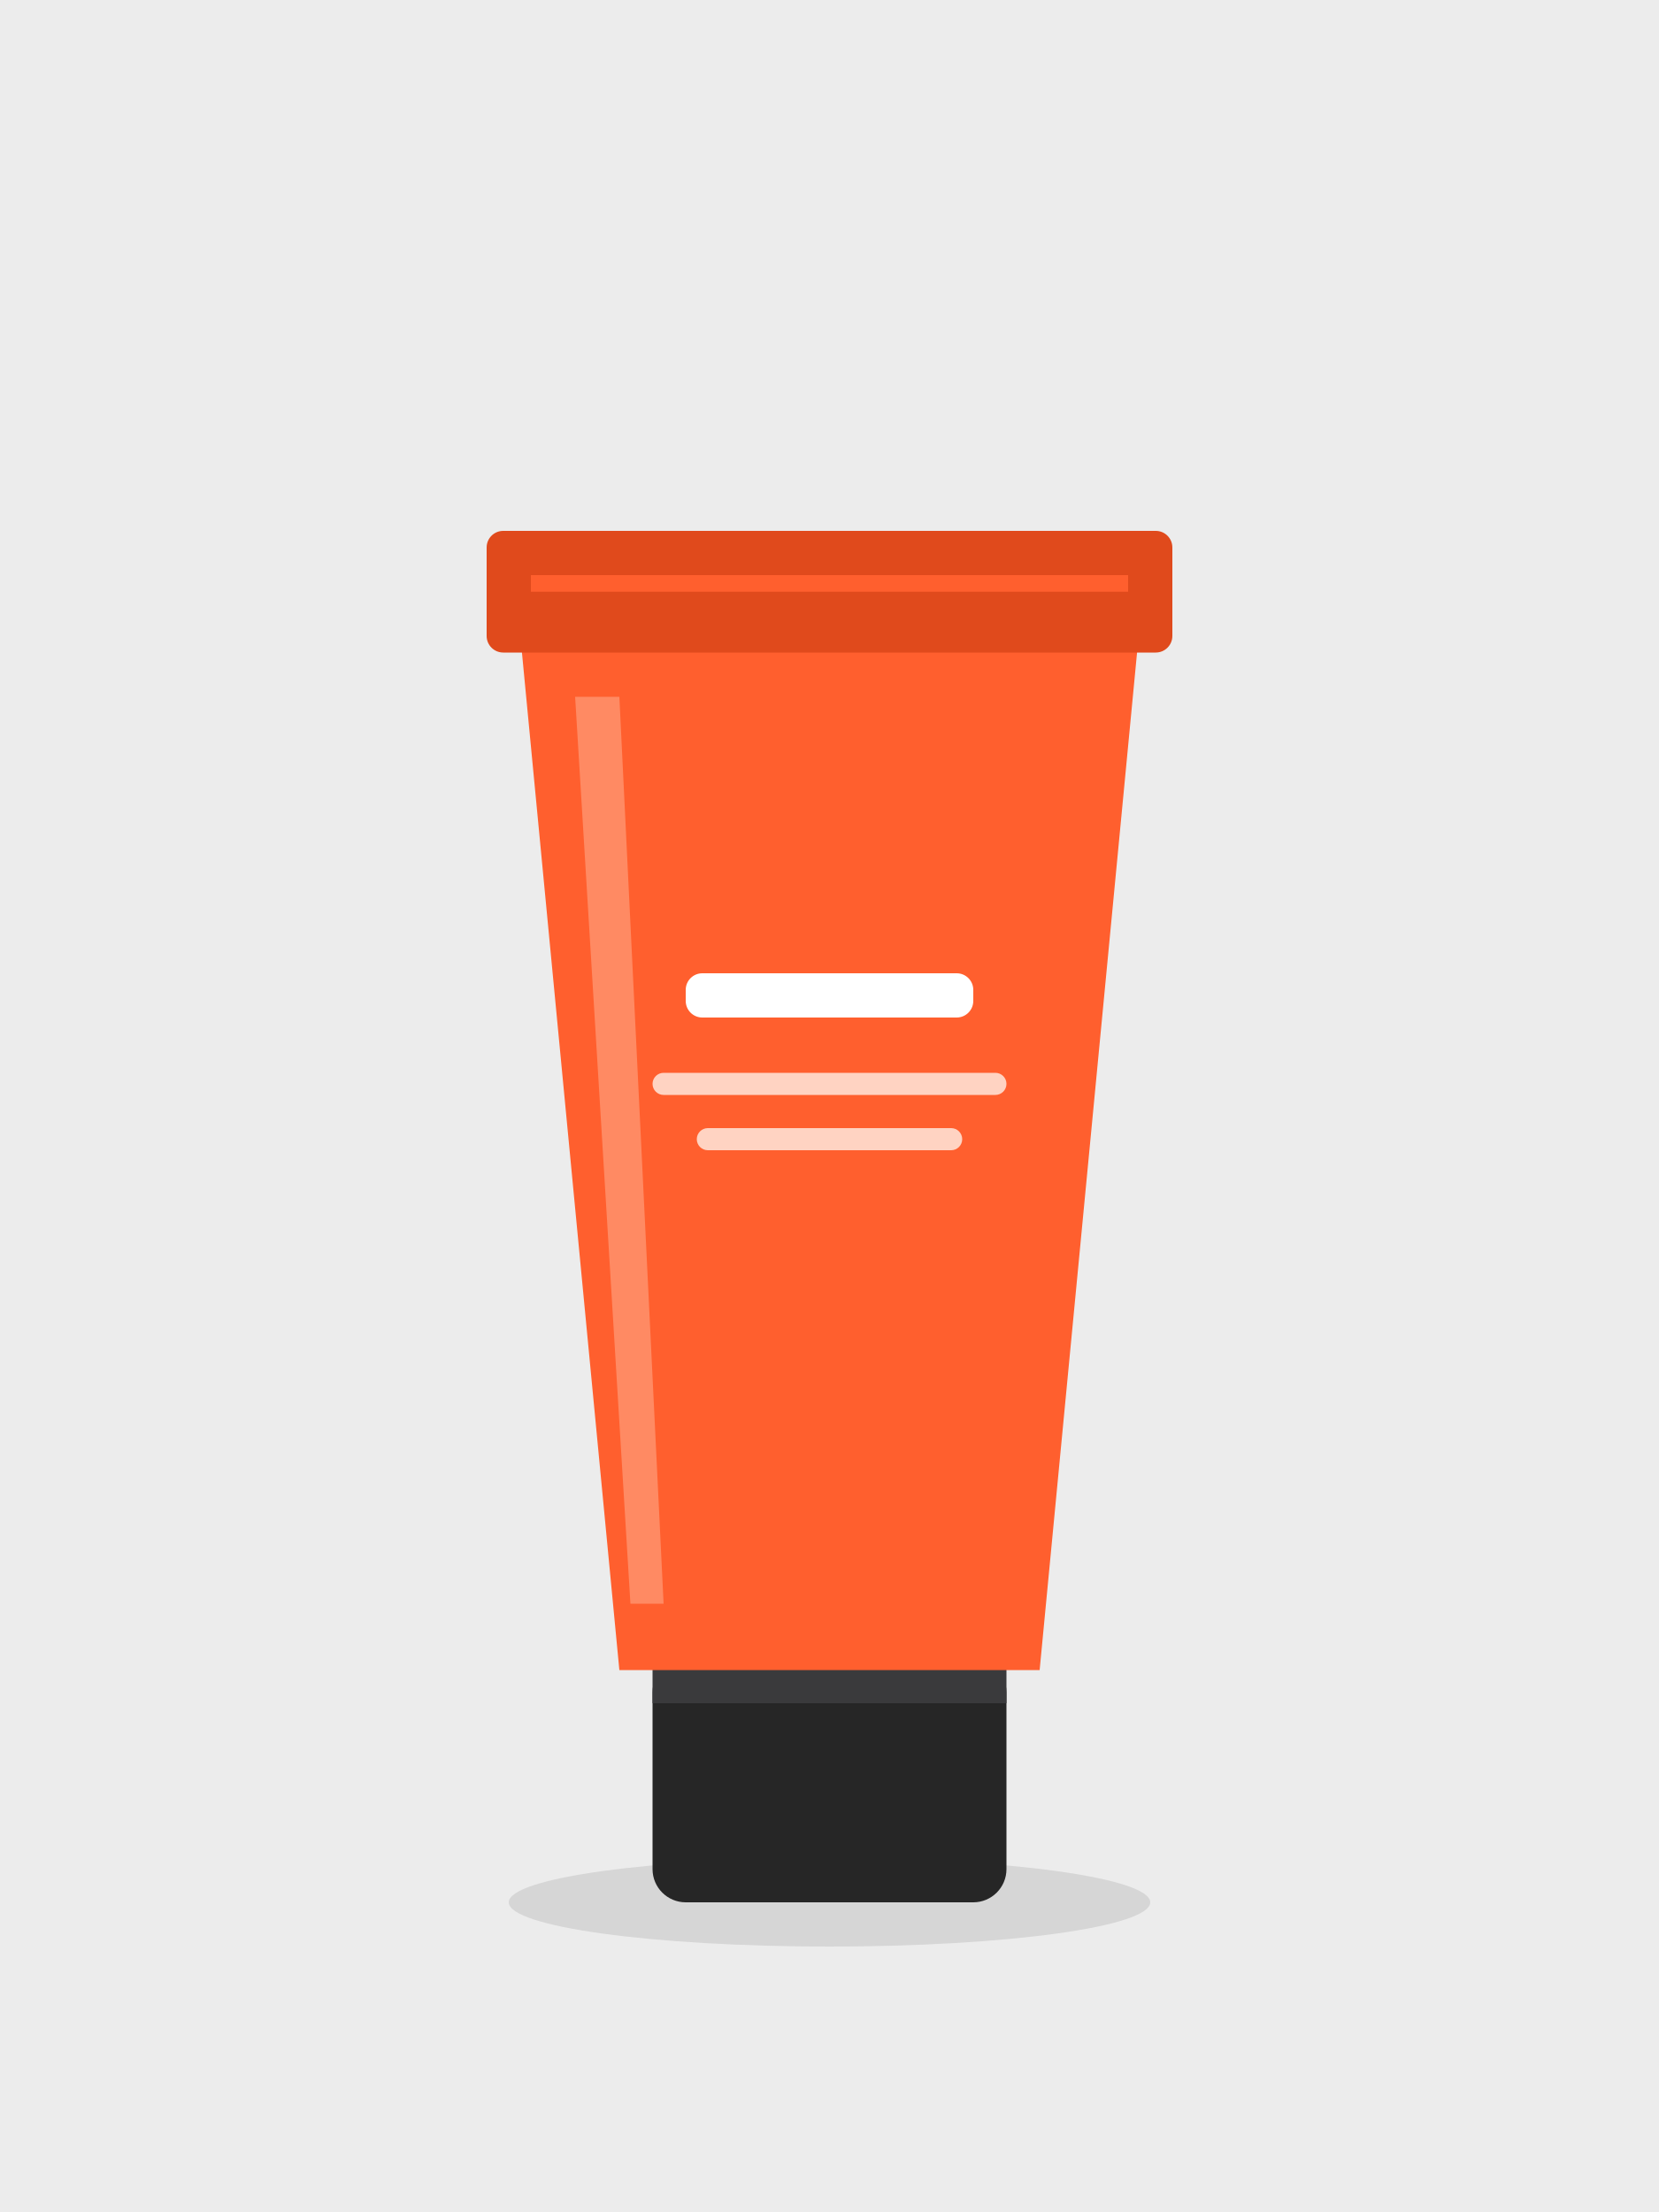
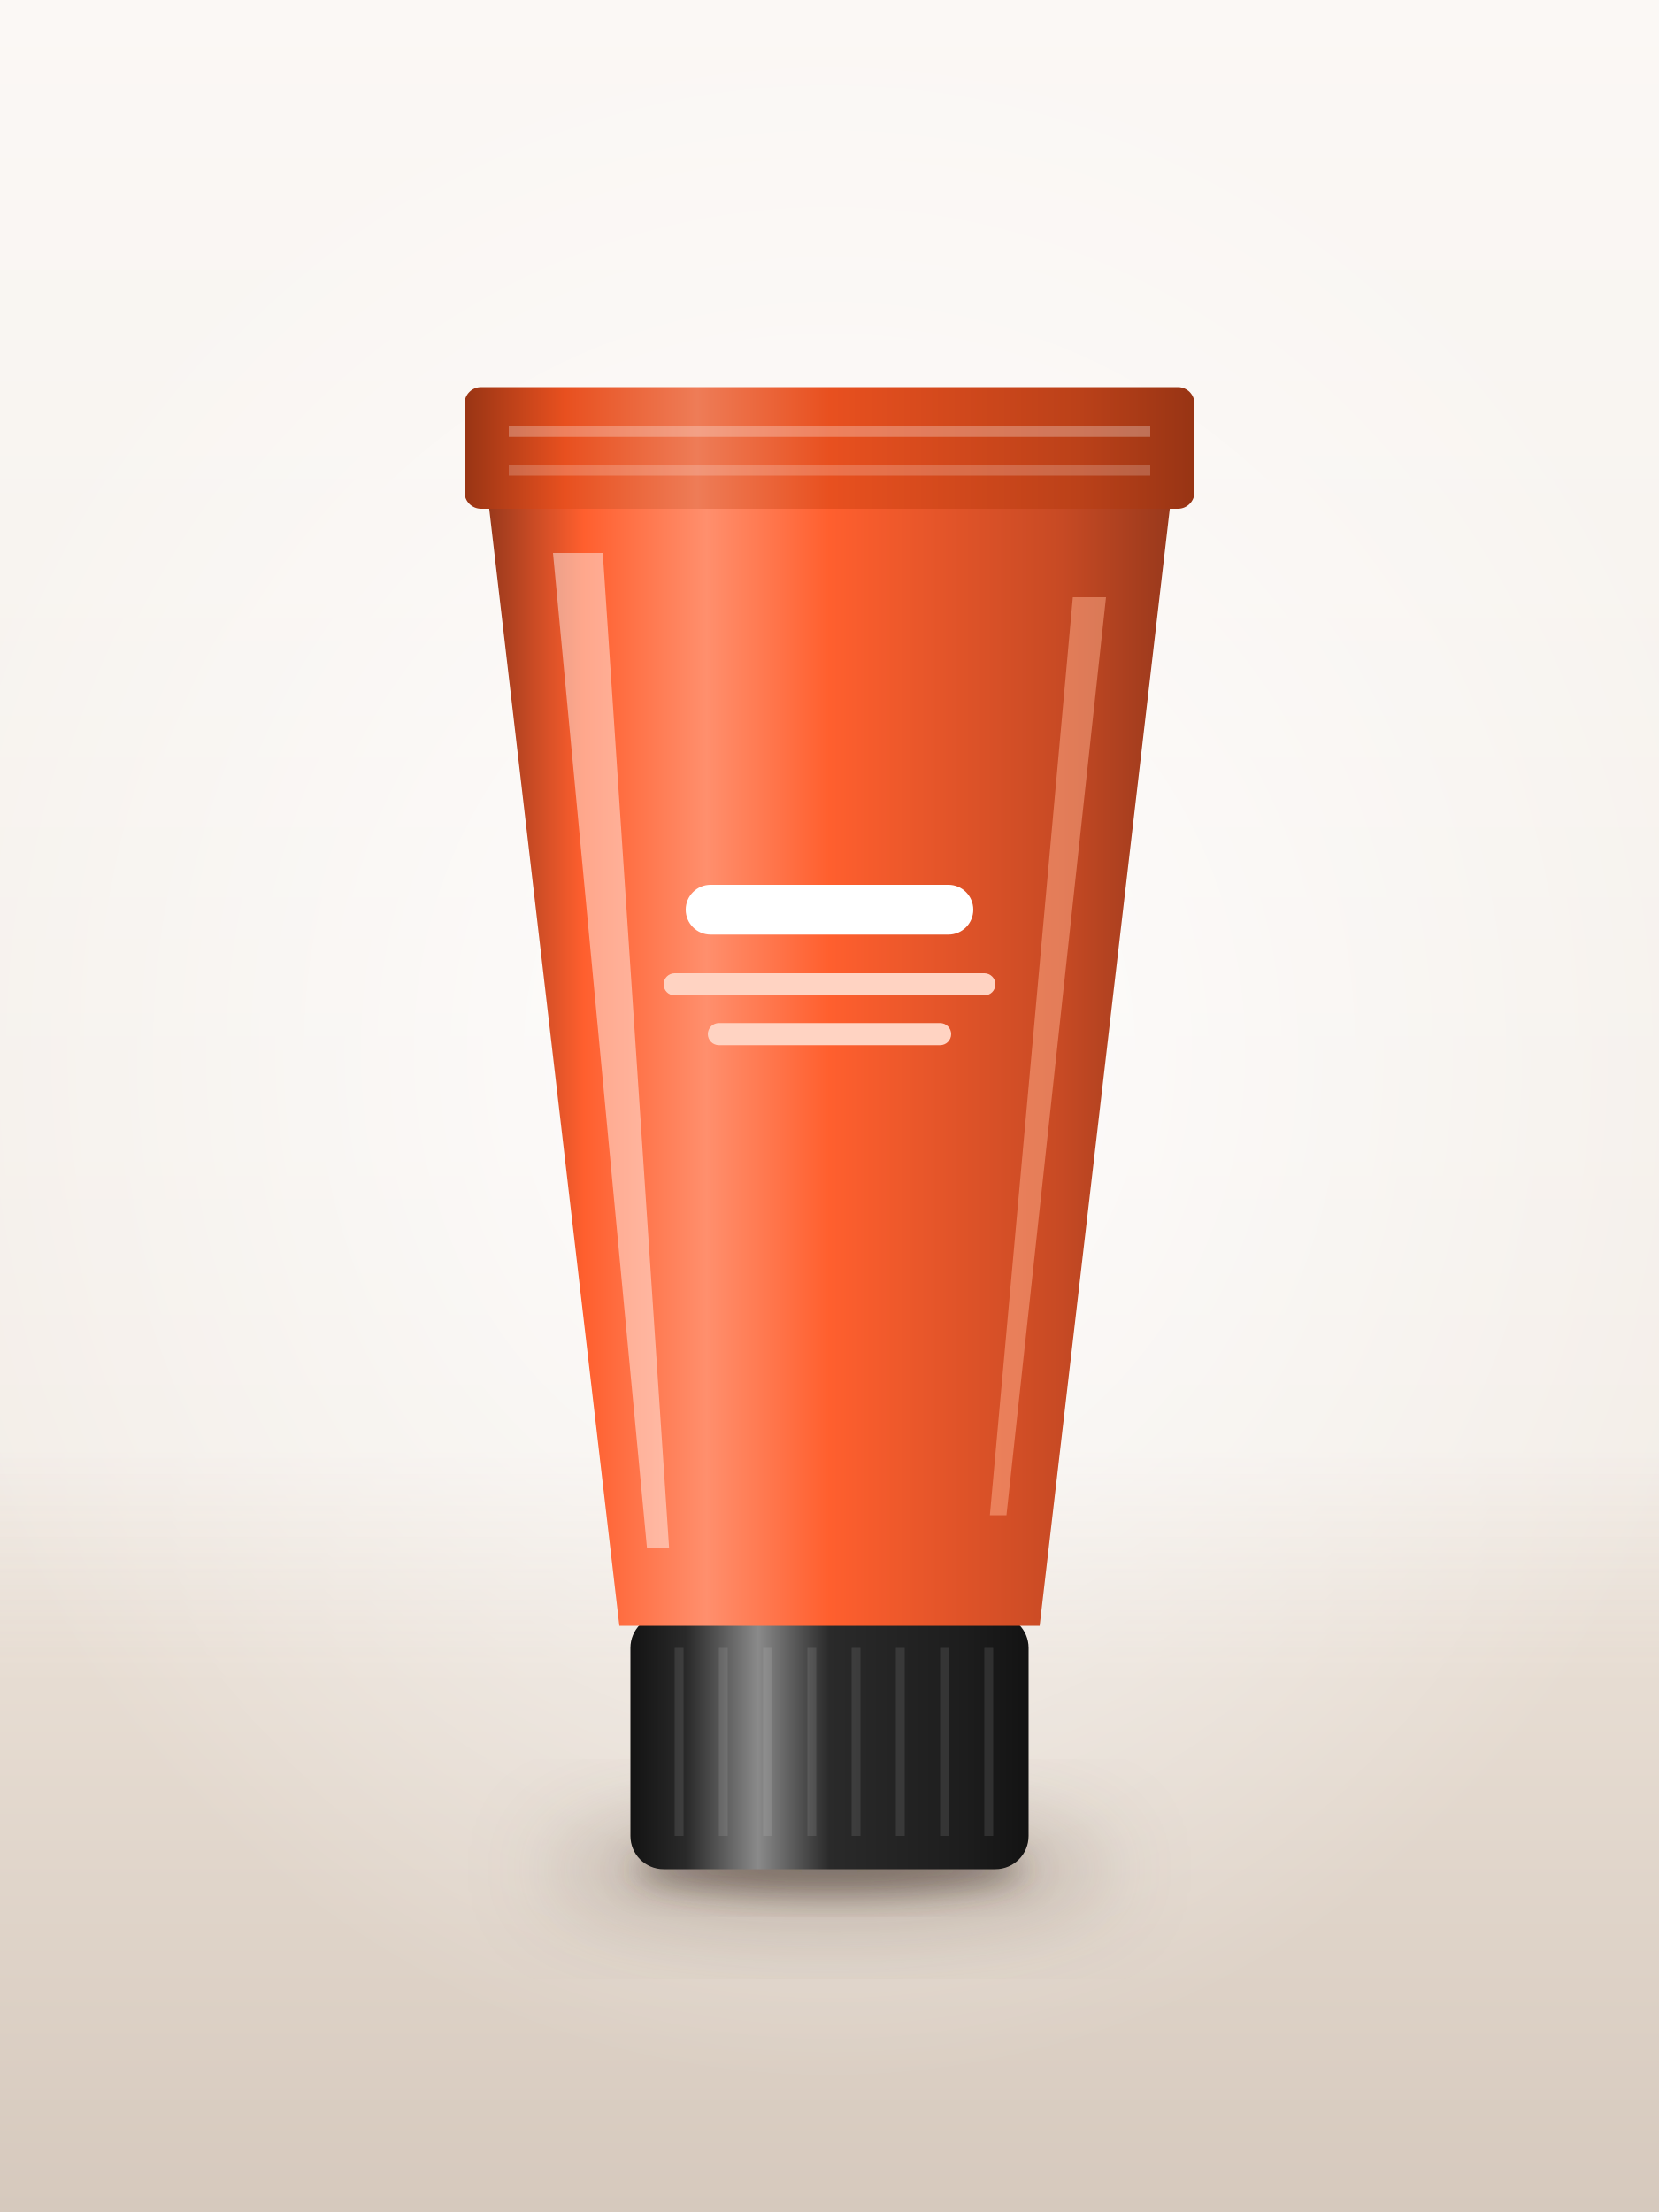
- <svg xmlns="http://www.w3.org/2000/svg" viewBox="0 0 300 400" role="img" aria-label="Minh họa tuýp kem chống nắng">
-   <rect width="300" height="400" fill="#ececec" />
-   <ellipse cx="150" cy="344" rx="58" ry="8" fill="#d6d6d6" />
-   <rect x="118" y="300" width="64" height="44" rx="6" fill="#262626" />
-   <rect x="118" y="300" width="64" height="8" fill="#3a3a3c" />
-   <polygon points="112,302 188,302 206,114 94,114" fill="#ff5f2e" />
-   <polygon points="104,126 112,126 120,290 114,290" fill="#ff8a63" />
-   <rect x="88" y="96" width="124" height="22" rx="3" fill="#e04a1c" />
-   <rect x="96" y="104" width="108" height="3" fill="#ff5f2e" />
-   <rect x="124" y="176" width="52" height="8" rx="3" fill="#ffffff" />
-   <rect x="118" y="194" width="64" height="4" rx="2" fill="#ffd3c2" />
-   <rect x="126" y="204" width="48" height="4" rx="2" fill="#ffd3c2" />
+ <svg xmlns="http://www.w3.org/2000/svg" viewBox="0 0 300 400" role="img" aria-label="Minh họa tuýp kem đứng trên nắp">
+   <defs>
+     <filter id="blur8" x="-50%" y="-50%" width="200%" height="200%">
+       <feGaussianBlur stdDeviation="8" />
+     </filter>
+     <filter id="blur3" x="-50%" y="-50%" width="200%" height="200%">
+       <feGaussianBlur stdDeviation="3" />
+     </filter>
+     <filter id="blur24" x="-50%" y="-50%" width="200%" height="200%">
+       <feGaussianBlur stdDeviation="24" />
+     </filter>
+     <linearGradient id="g1" x1="0" y1="0" x2="0" y2="1">
+       <stop offset="0" stop-color="#fbf8f5" />
+       <stop offset="1" stop-color="#efe8e1" />
+     </linearGradient>
+     <linearGradient id="g2" x1="0" y1="0" x2="0" y2="1">
+       <stop offset="0" stop-color="#e7ddd3" stop-opacity="0" />
+       <stop offset="0.28" stop-color="#e7ddd3" />
+       <stop offset="1" stop-color="#d6c9bd" />
+     </linearGradient>
+     <radialGradient id="g3" cx="0.5" cy="0.5" r="0.5">
+       <stop offset="0" stop-color="#ffffff" stop-opacity="0.9" />
+       <stop offset="1" stop-color="#ffffff" stop-opacity="0" />
+     </radialGradient>
+     <linearGradient id="g4" x1="0" y1="0" x2="1" y2="0">
+       <stop offset="0" stop-color="#99391c" />
+       <stop offset="0.14" stop-color="#ff5f2e" />
+       <stop offset="0.32" stop-color="#ff8f6d" />
+       <stop offset="0.5" stop-color="#ff5f2e" />
+       <stop offset="0.84" stop-color="#c74a24" />
+       <stop offset="1" stop-color="#99391c" />
+     </linearGradient>
+     <linearGradient id="g5" x1="0" y1="0" x2="1" y2="0">
+       <stop offset="0" stop-color="#973414" />
+       <stop offset="0.14" stop-color="#e8501f" />
+       <stop offset="0.32" stop-color="#ee7c57" />
+       <stop offset="0.5" stop-color="#e8501f" />
+       <stop offset="0.84" stop-color="#bb4119" />
+       <stop offset="1" stop-color="#973414" />
+     </linearGradient>
+     <linearGradient id="g6" x1="0" y1="0" x2="1" y2="0">
+       <stop offset="0" stop-color="#131313" />
+       <stop offset="0.14" stop-color="#2a2a2a" />
+       <stop offset="0.32" stop-color="#8a8a8a" />
+       <stop offset="0.5" stop-color="#2a2a2a" />
+       <stop offset="0.84" stop-color="#1d1d1d" />
+       <stop offset="1" stop-color="#131313" />
+     </linearGradient>
+   </defs>
+   <rect width="300" height="400" fill="url(#g1)" />
+   <rect y="262" width="300" height="138" fill="url(#g2)" />
+   <ellipse cx="150" cy="190" rx="170" ry="190" fill="url(#g3)" />
+   <ellipse cx="150" cy="338" rx="50.6" ry="9.9" fill="#4a3528" opacity="0.25" filter="url(#blur8)" />
+   <ellipse cx="150" cy="338" rx="35.2" ry="4.3" fill="#3a2a20" opacity="0.55" filter="url(#blur3)" />
+   <g transform="translate(150 338) rotate(0) scale(1)">
+     <rect x="-36" y="-46" width="72" height="46" rx="6" fill="url(#g6)" />
+     <rect x="-28" y="-40" width="1.6" height="34" fill="#fff" opacity=".1" />
+     <rect x="-20" y="-40" width="1.6" height="34" fill="#fff" opacity=".1" />
+     <rect x="-12" y="-40" width="1.6" height="34" fill="#fff" opacity=".1" />
+     <rect x="-4" y="-40" width="1.6" height="34" fill="#fff" opacity=".1" />
+     <rect x="4" y="-40" width="1.6" height="34" fill="#fff" opacity=".1" />
+     <rect x="12" y="-40" width="1.6" height="34" fill="#fff" opacity=".1" />
+     <rect x="20" y="-40" width="1.6" height="34" fill="#fff" opacity=".1" />
+     <rect x="28" y="-40" width="1.6" height="34" fill="#fff" opacity=".1" />
+     <path d="M-38 -44 L38 -44 L62 -250 L-62 -250 Z" fill="url(#g4)" />
+     <path d="M-50 -238 L-41 -238 L-29 -58 L-33 -58 Z" fill="#fff" opacity=".45" />
+     <path d="M44 -230 L50 -230 L32 -64 L29 -64 Z" fill="#ffb08e" opacity=".5" />
+     <rect x="-66" y="-268" width="132" height="22" rx="3" fill="url(#g5)" />
+     <rect x="-58" y="-261" width="116" height="2" fill="#fff" opacity=".28" />
+     <rect x="-58" y="-254" width="116" height="2" fill="#fff" opacity=".2" />
+     <rect x="-26" y="-178" width="52" height="9" rx="4.5" fill="#fff" />
+     <rect x="-30" y="-162" width="60" height="4" rx="2" fill="#ffd3c2" />
+     <rect x="-22" y="-153" width="44" height="4" rx="2" fill="#ffd3c2" />
+   </g>
</svg>
